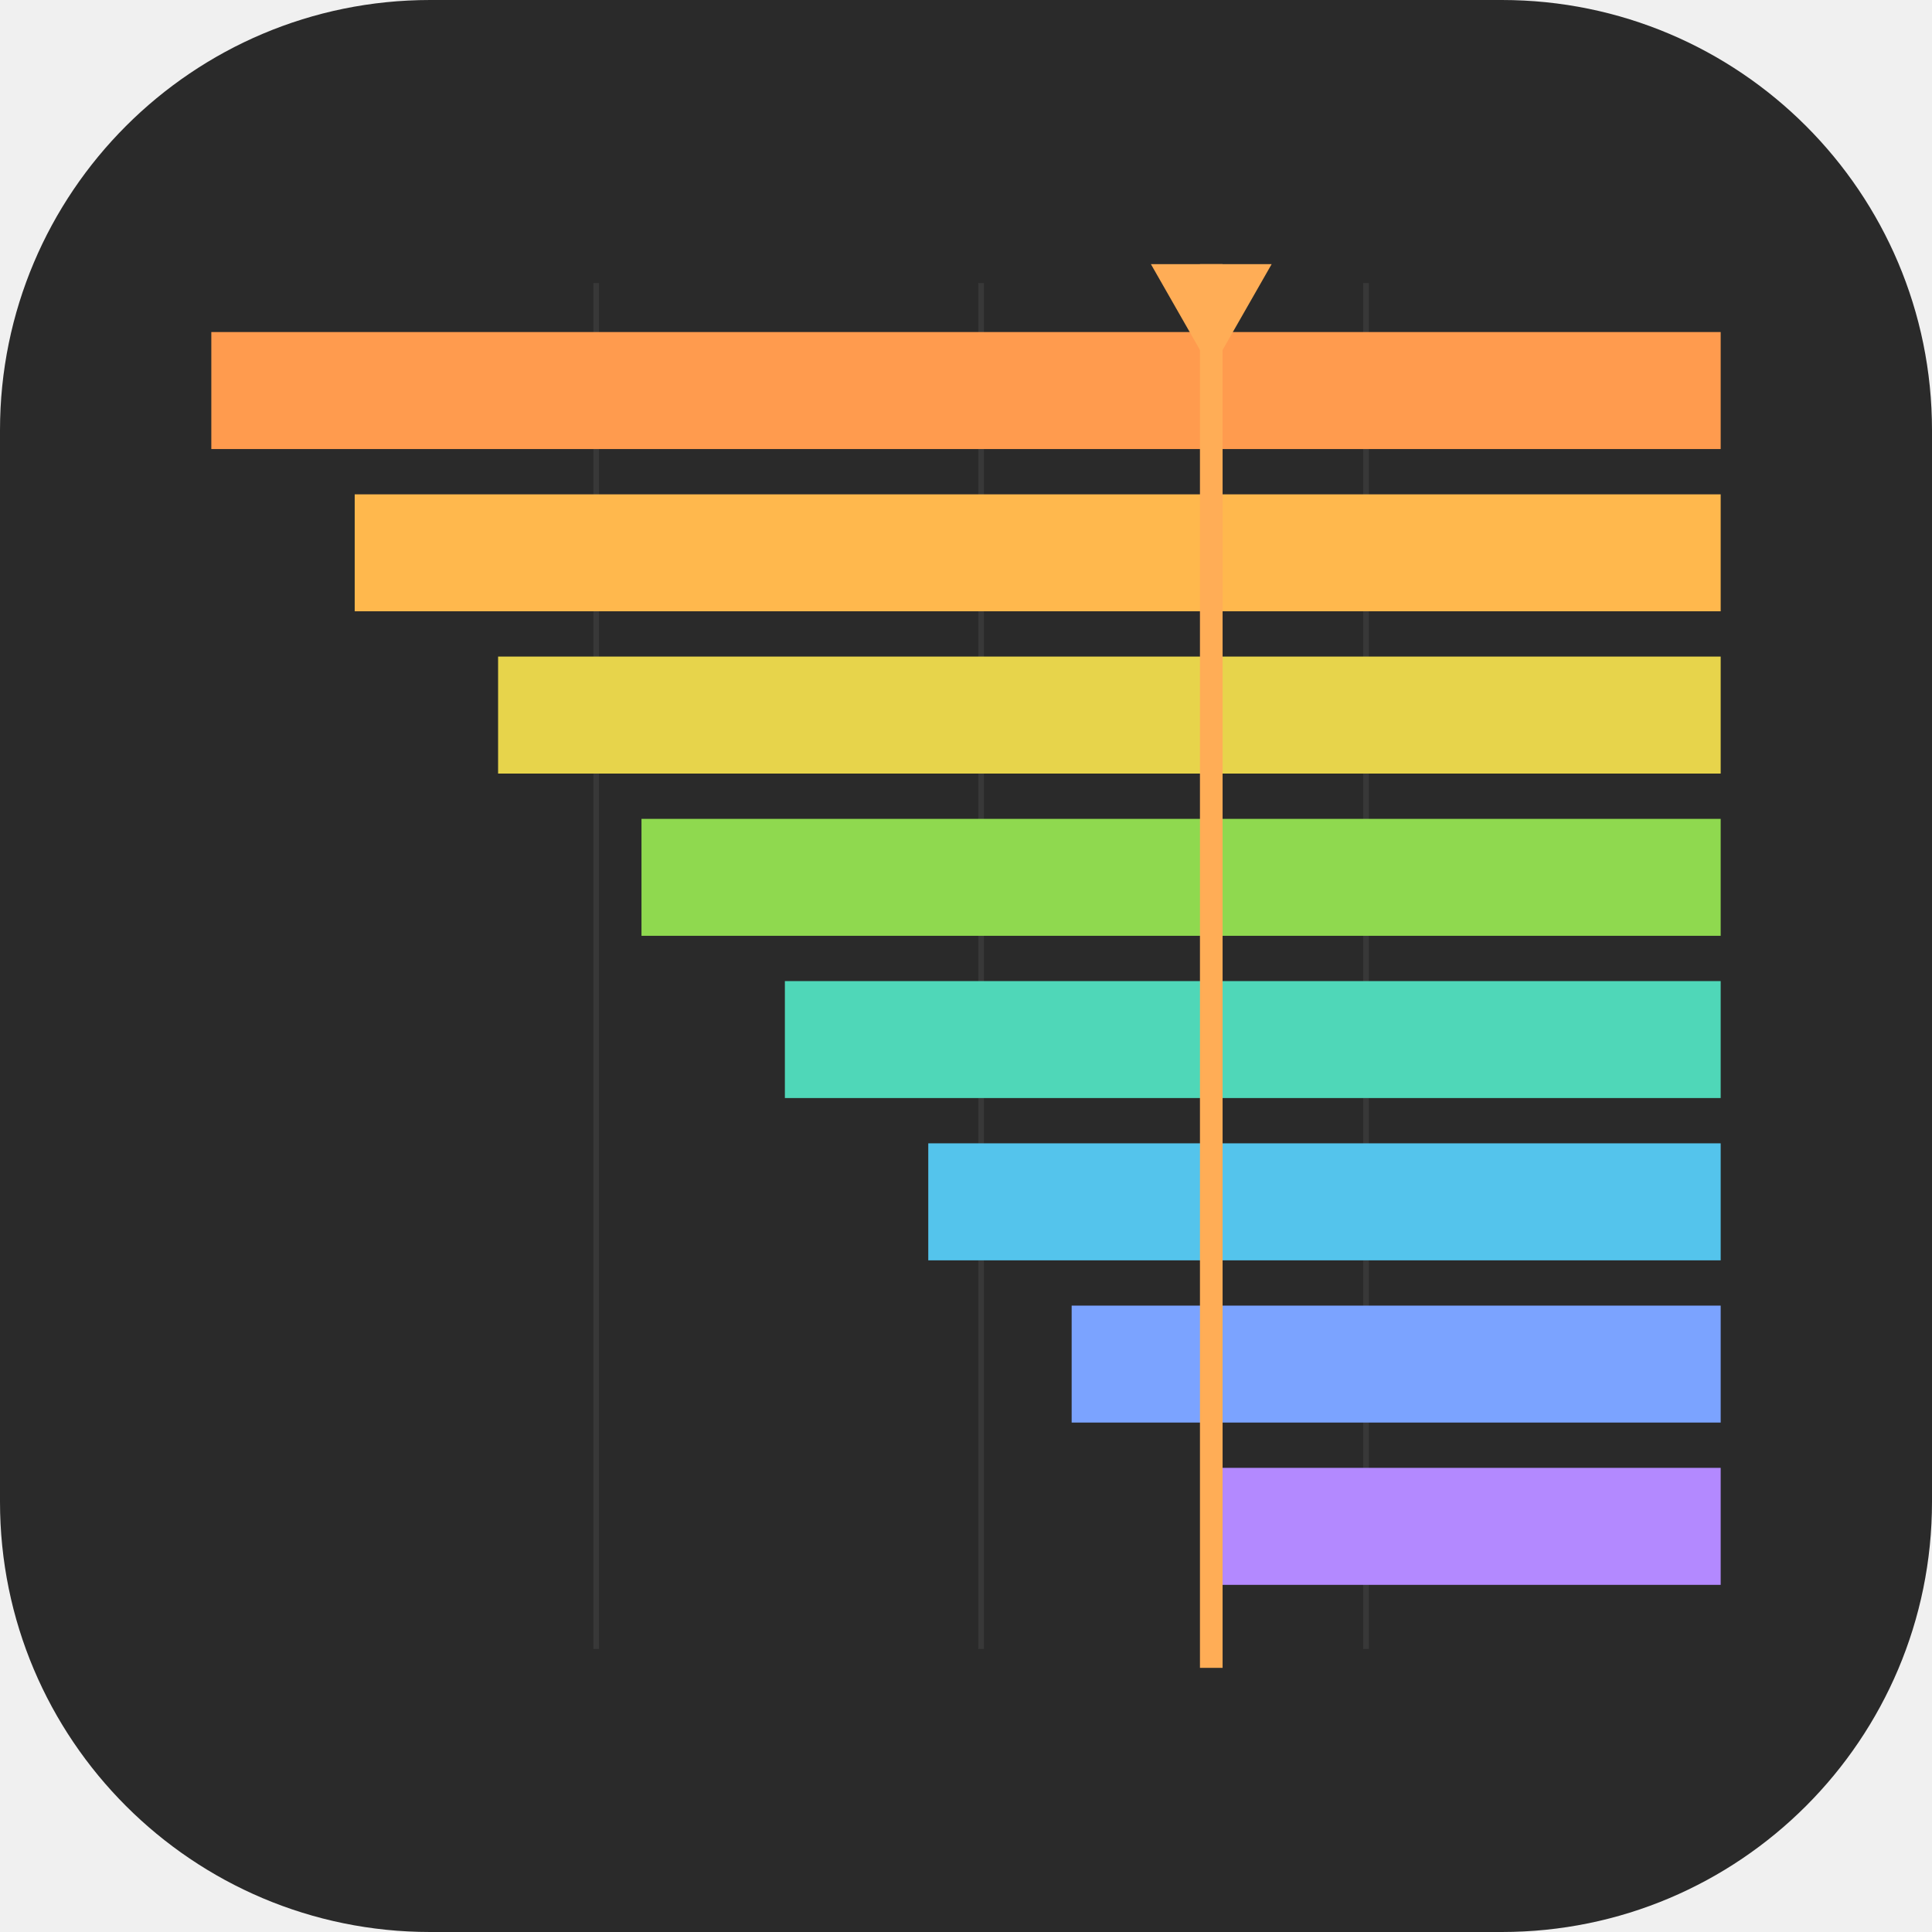
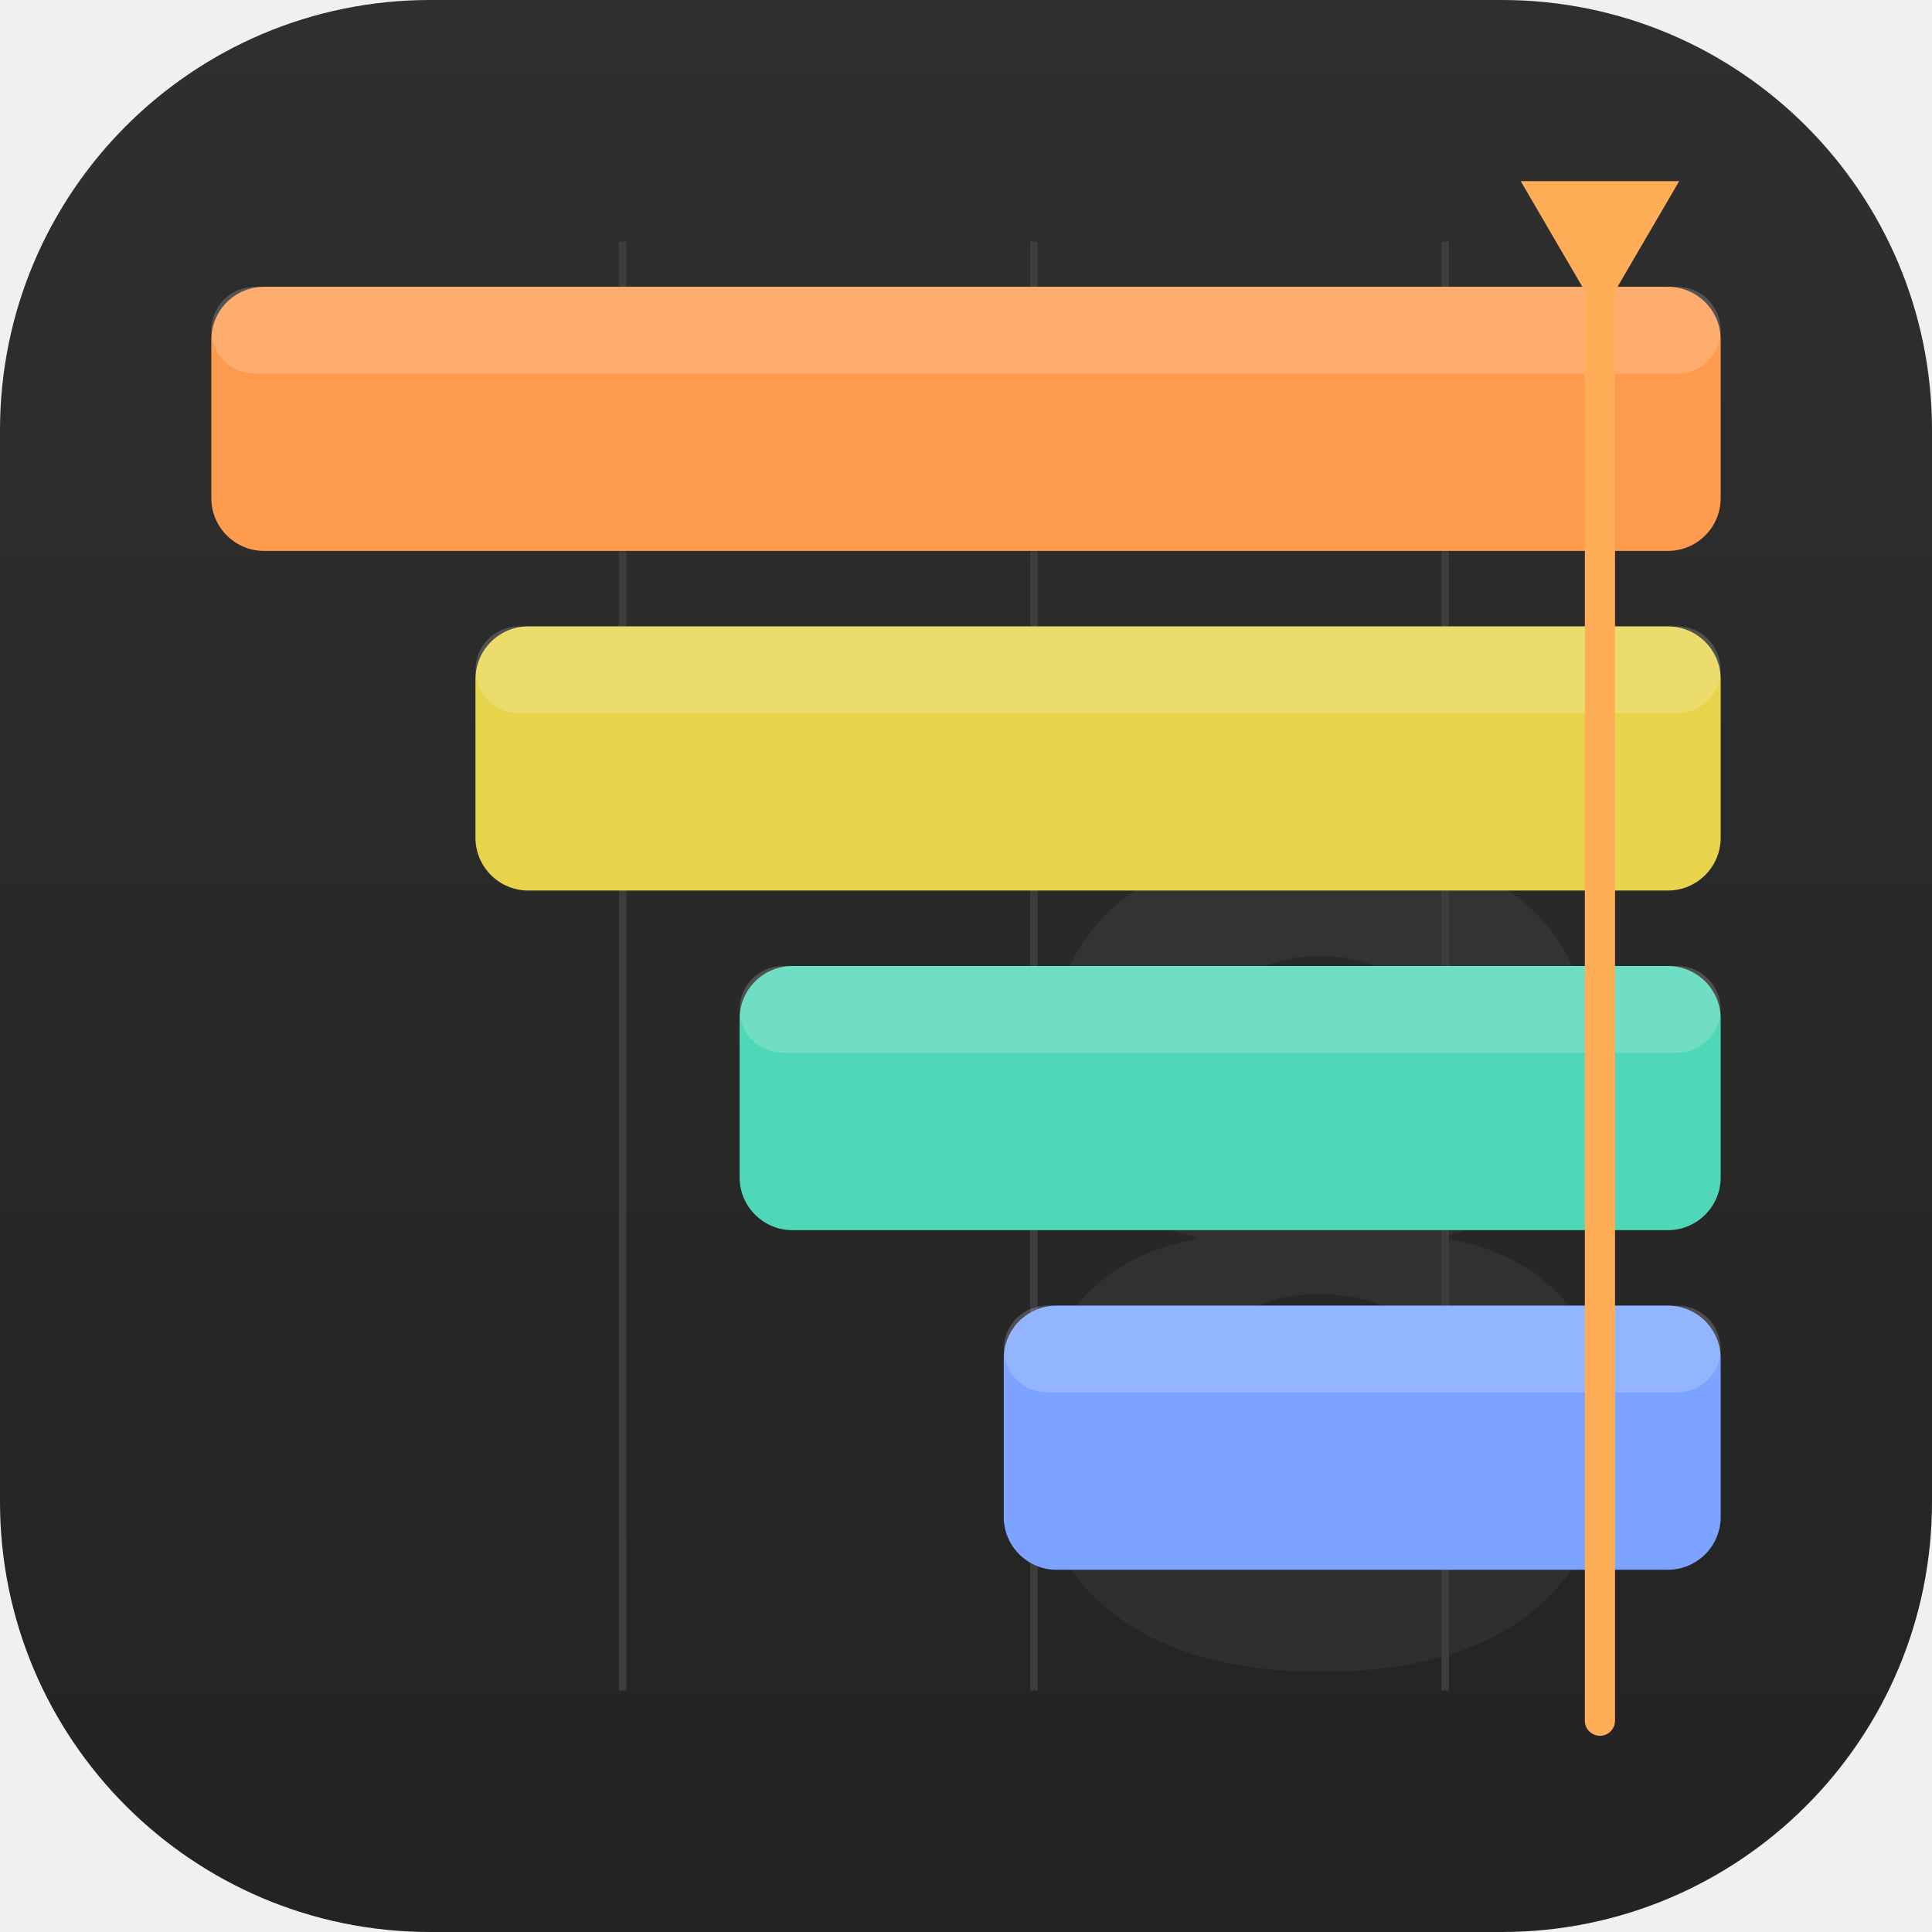
<svg xmlns="http://www.w3.org/2000/svg" viewBox="0 0 1024 1024" width="1024" height="1024">
  <defs>
    <clipPath id="squircle">
      <rect x="0" y="0" width="1024" height="1024" rx="228" ry="228" />
    </clipPath>
+     <linearGradient id="chrome" x1="0" y1="0" x2="0" y2="1">
+       <stop offset="0" stop-color="#2f2f2f" />
+       <stop offset="1" stop-color="#232323" />
+     </linearGradient>
  </defs>
  <g clip-path="url(#squircle)">
-     <rect width="1024" height="1024" fill="#2a2a2a" />
-     <g stroke="#383838" stroke-width="3">
-       <line x1="316" y1="150" x2="316" y2="874" />
-       <line x1="520" y1="150" x2="520" y2="874" />
-       <line x1="724" y1="150" x2="724" y2="874" />
+     <rect width="1024" height="1024" fill="url(#chrome)" />
+     <text x="700" y="880" font-family="Helvetica Neue, Arial, sans-serif" font-size="620" font-weight="700" fill="#ffffff" opacity="0.05" text-anchor="middle">8</text>
+     <g stroke="#3d3d3d" stroke-width="4">
+       <line x1="330" y1="128" x2="330" y2="896" />
+       <line x1="548" y1="128" x2="548" y2="896" />
+       <line x1="766" y1="128" x2="766" y2="896" />
    </g>
    <g>
-       <rect x="112" y="176" width="800" height="62" fill="#ff9b4e" />
-       <rect x="188" y="262" width="724" height="62" fill="#ffb84d" />
-       <rect x="264" y="348" width="648" height="62" fill="#e7d44b" />
-       <rect x="340" y="434" width="572" height="62" fill="#8fd94f" />
-       <rect x="416" y="520" width="496" height="62" fill="#4fd7b8" />
-       <rect x="492" y="606" width="420" height="62" fill="#54c4ec" />
-       <rect x="568" y="692" width="344" height="62" fill="#7ba3ff" />
-       <rect x="644" y="778" width="268" height="62" fill="#b389ff" />
+       <rect x="112" y="152" width="800" height="140" rx="28" fill="#ff9b4e" />
+       <rect x="252" y="332" width="660" height="140" rx="28" fill="#e7d44b" />
+       <rect x="392" y="512" width="520" height="140" rx="28" fill="#4fd7b8" />
+       <rect x="532" y="692" width="380" height="140" rx="28" fill="#7ba3ff" />
    </g>
-     <rect x="636" y="140" width="12" height="744" fill="#ffad56" />
-     <path d="M 610 140 L 674 140 L 642 196 Z" fill="#ffad56" />
+     <g fill="#ffffff" opacity="0.18">
+       <rect x="112" y="152" width="800" height="46" rx="23" />
+       <rect x="252" y="332" width="660" height="46" rx="23" />
+       <rect x="392" y="512" width="520" height="46" rx="23" />
+       <rect x="532" y="692" width="380" height="46" rx="23" />
+     </g>
+     <path d="M 806 96 L 890 96 L 848 168 Z" fill="#ffad56" />
+     <rect x="840" y="120" width="16" height="800" rx="8" fill="#ffad56" />
  </g>
</svg>
